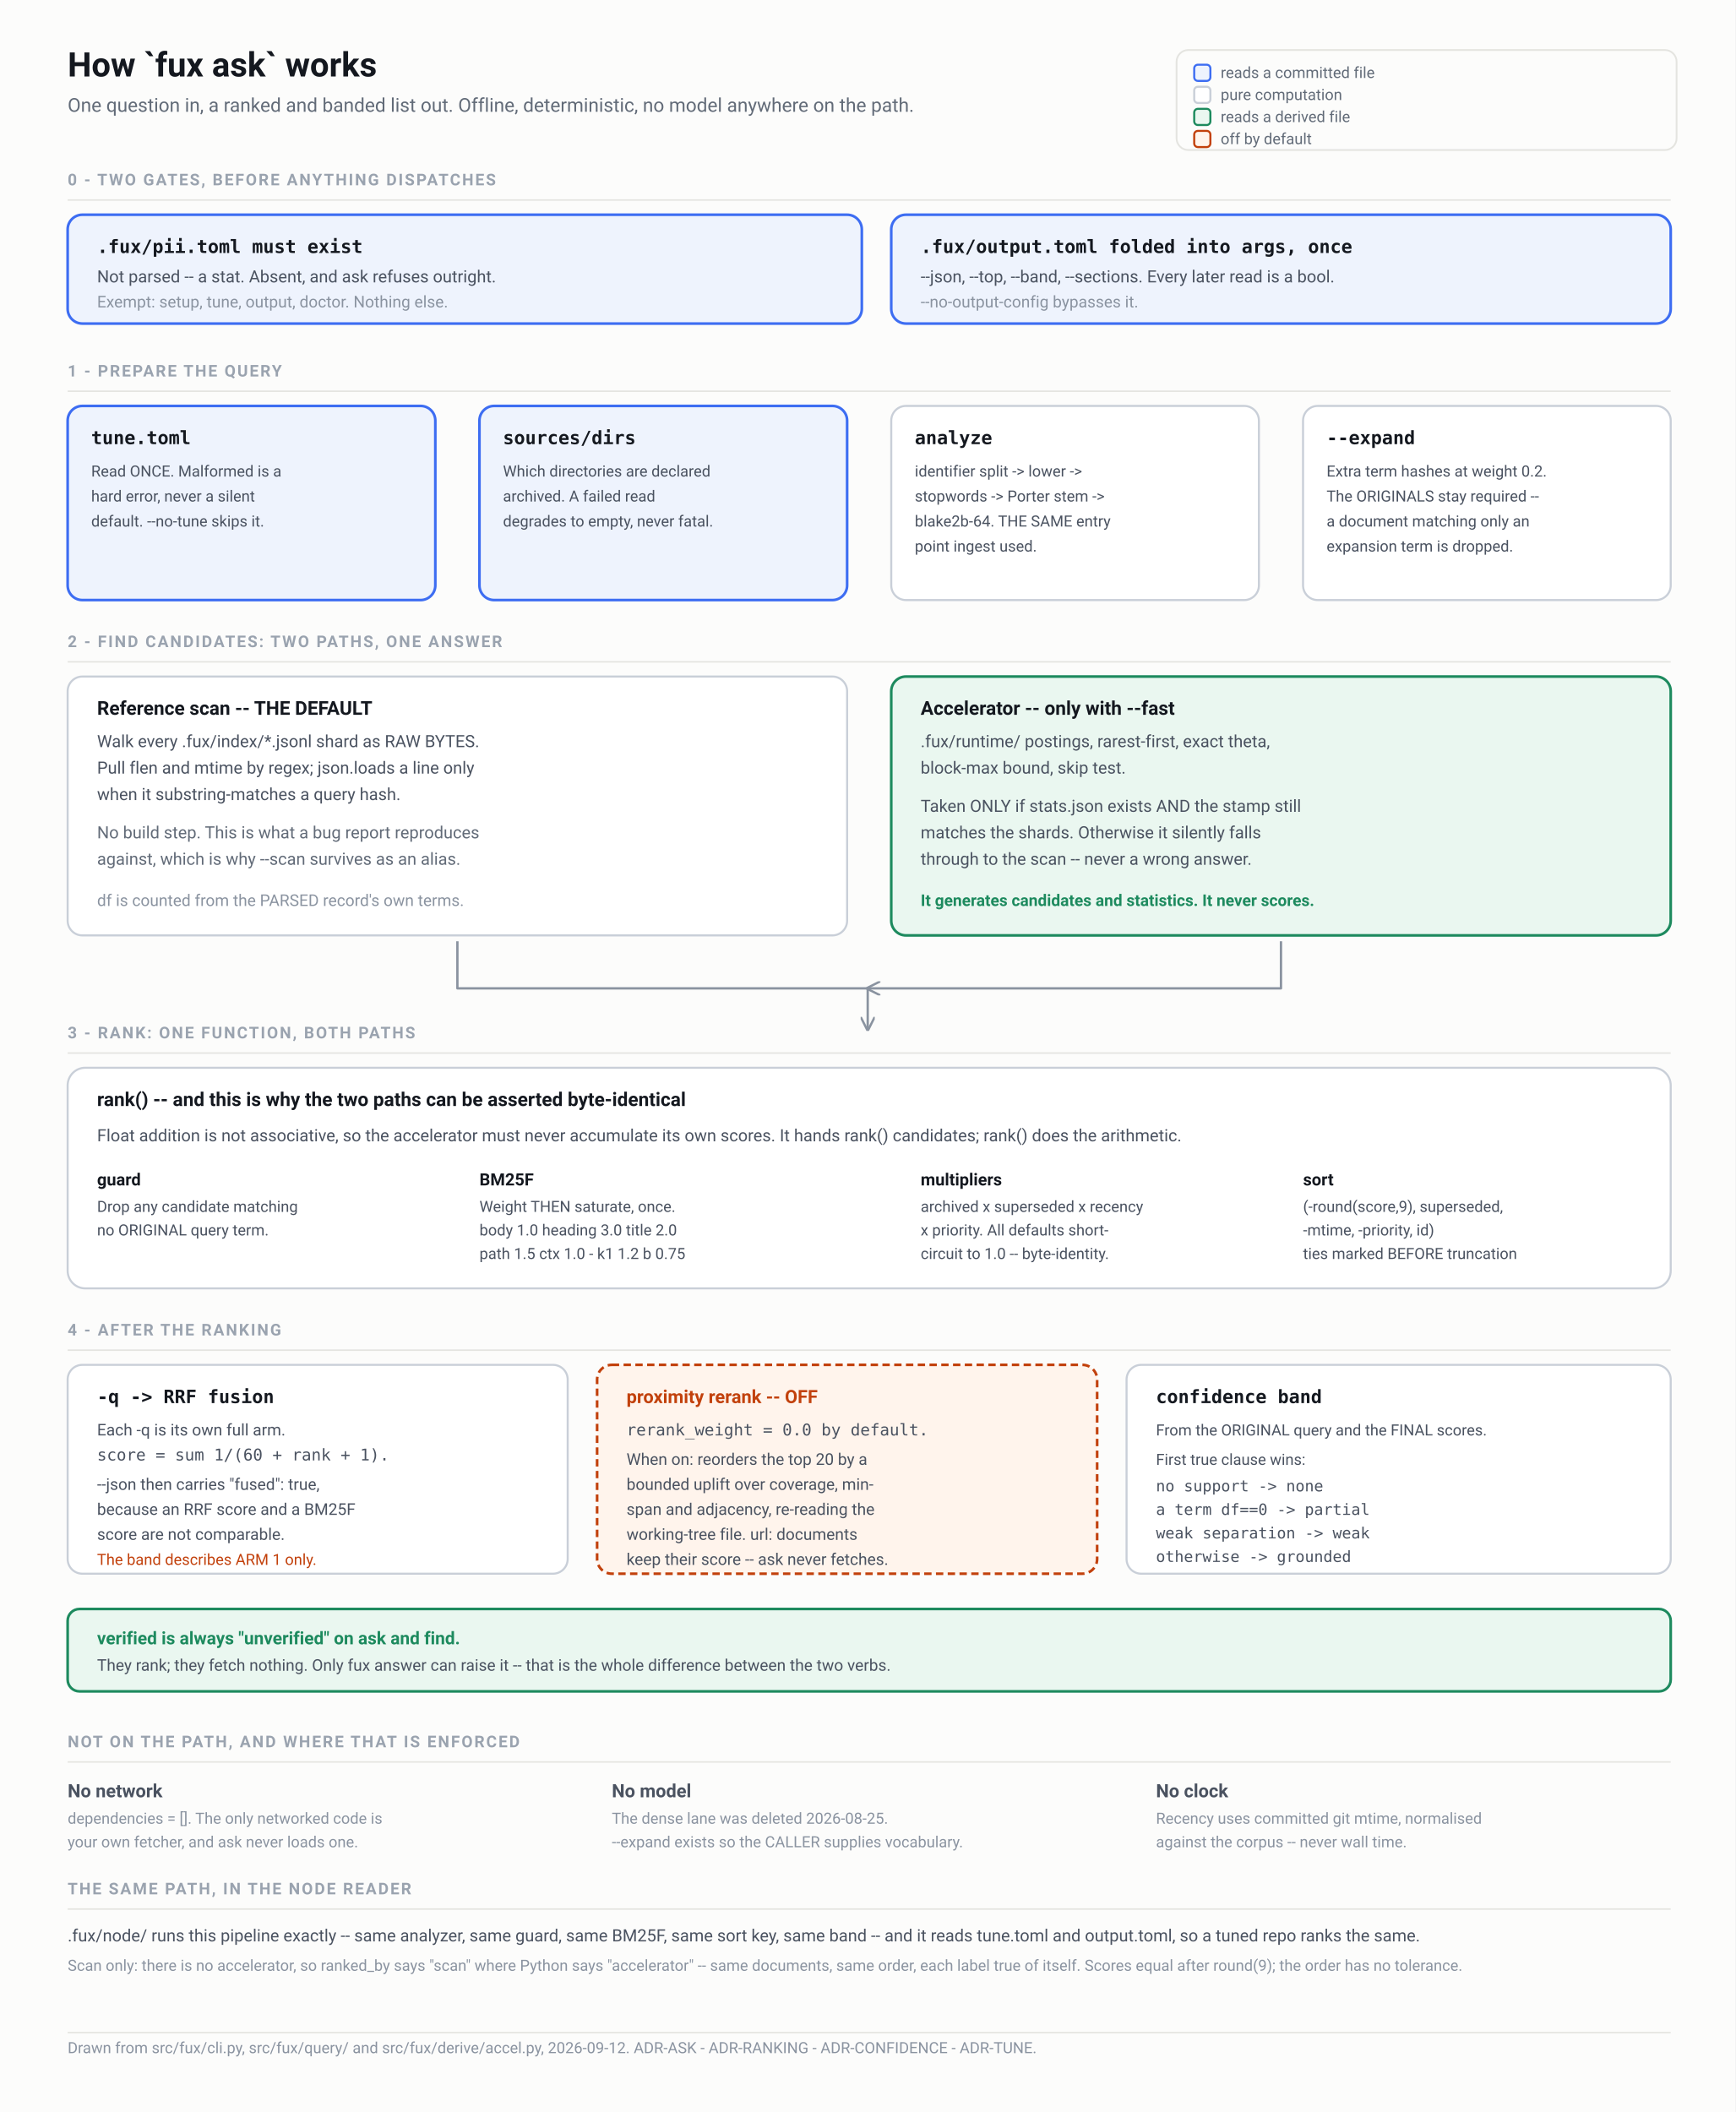
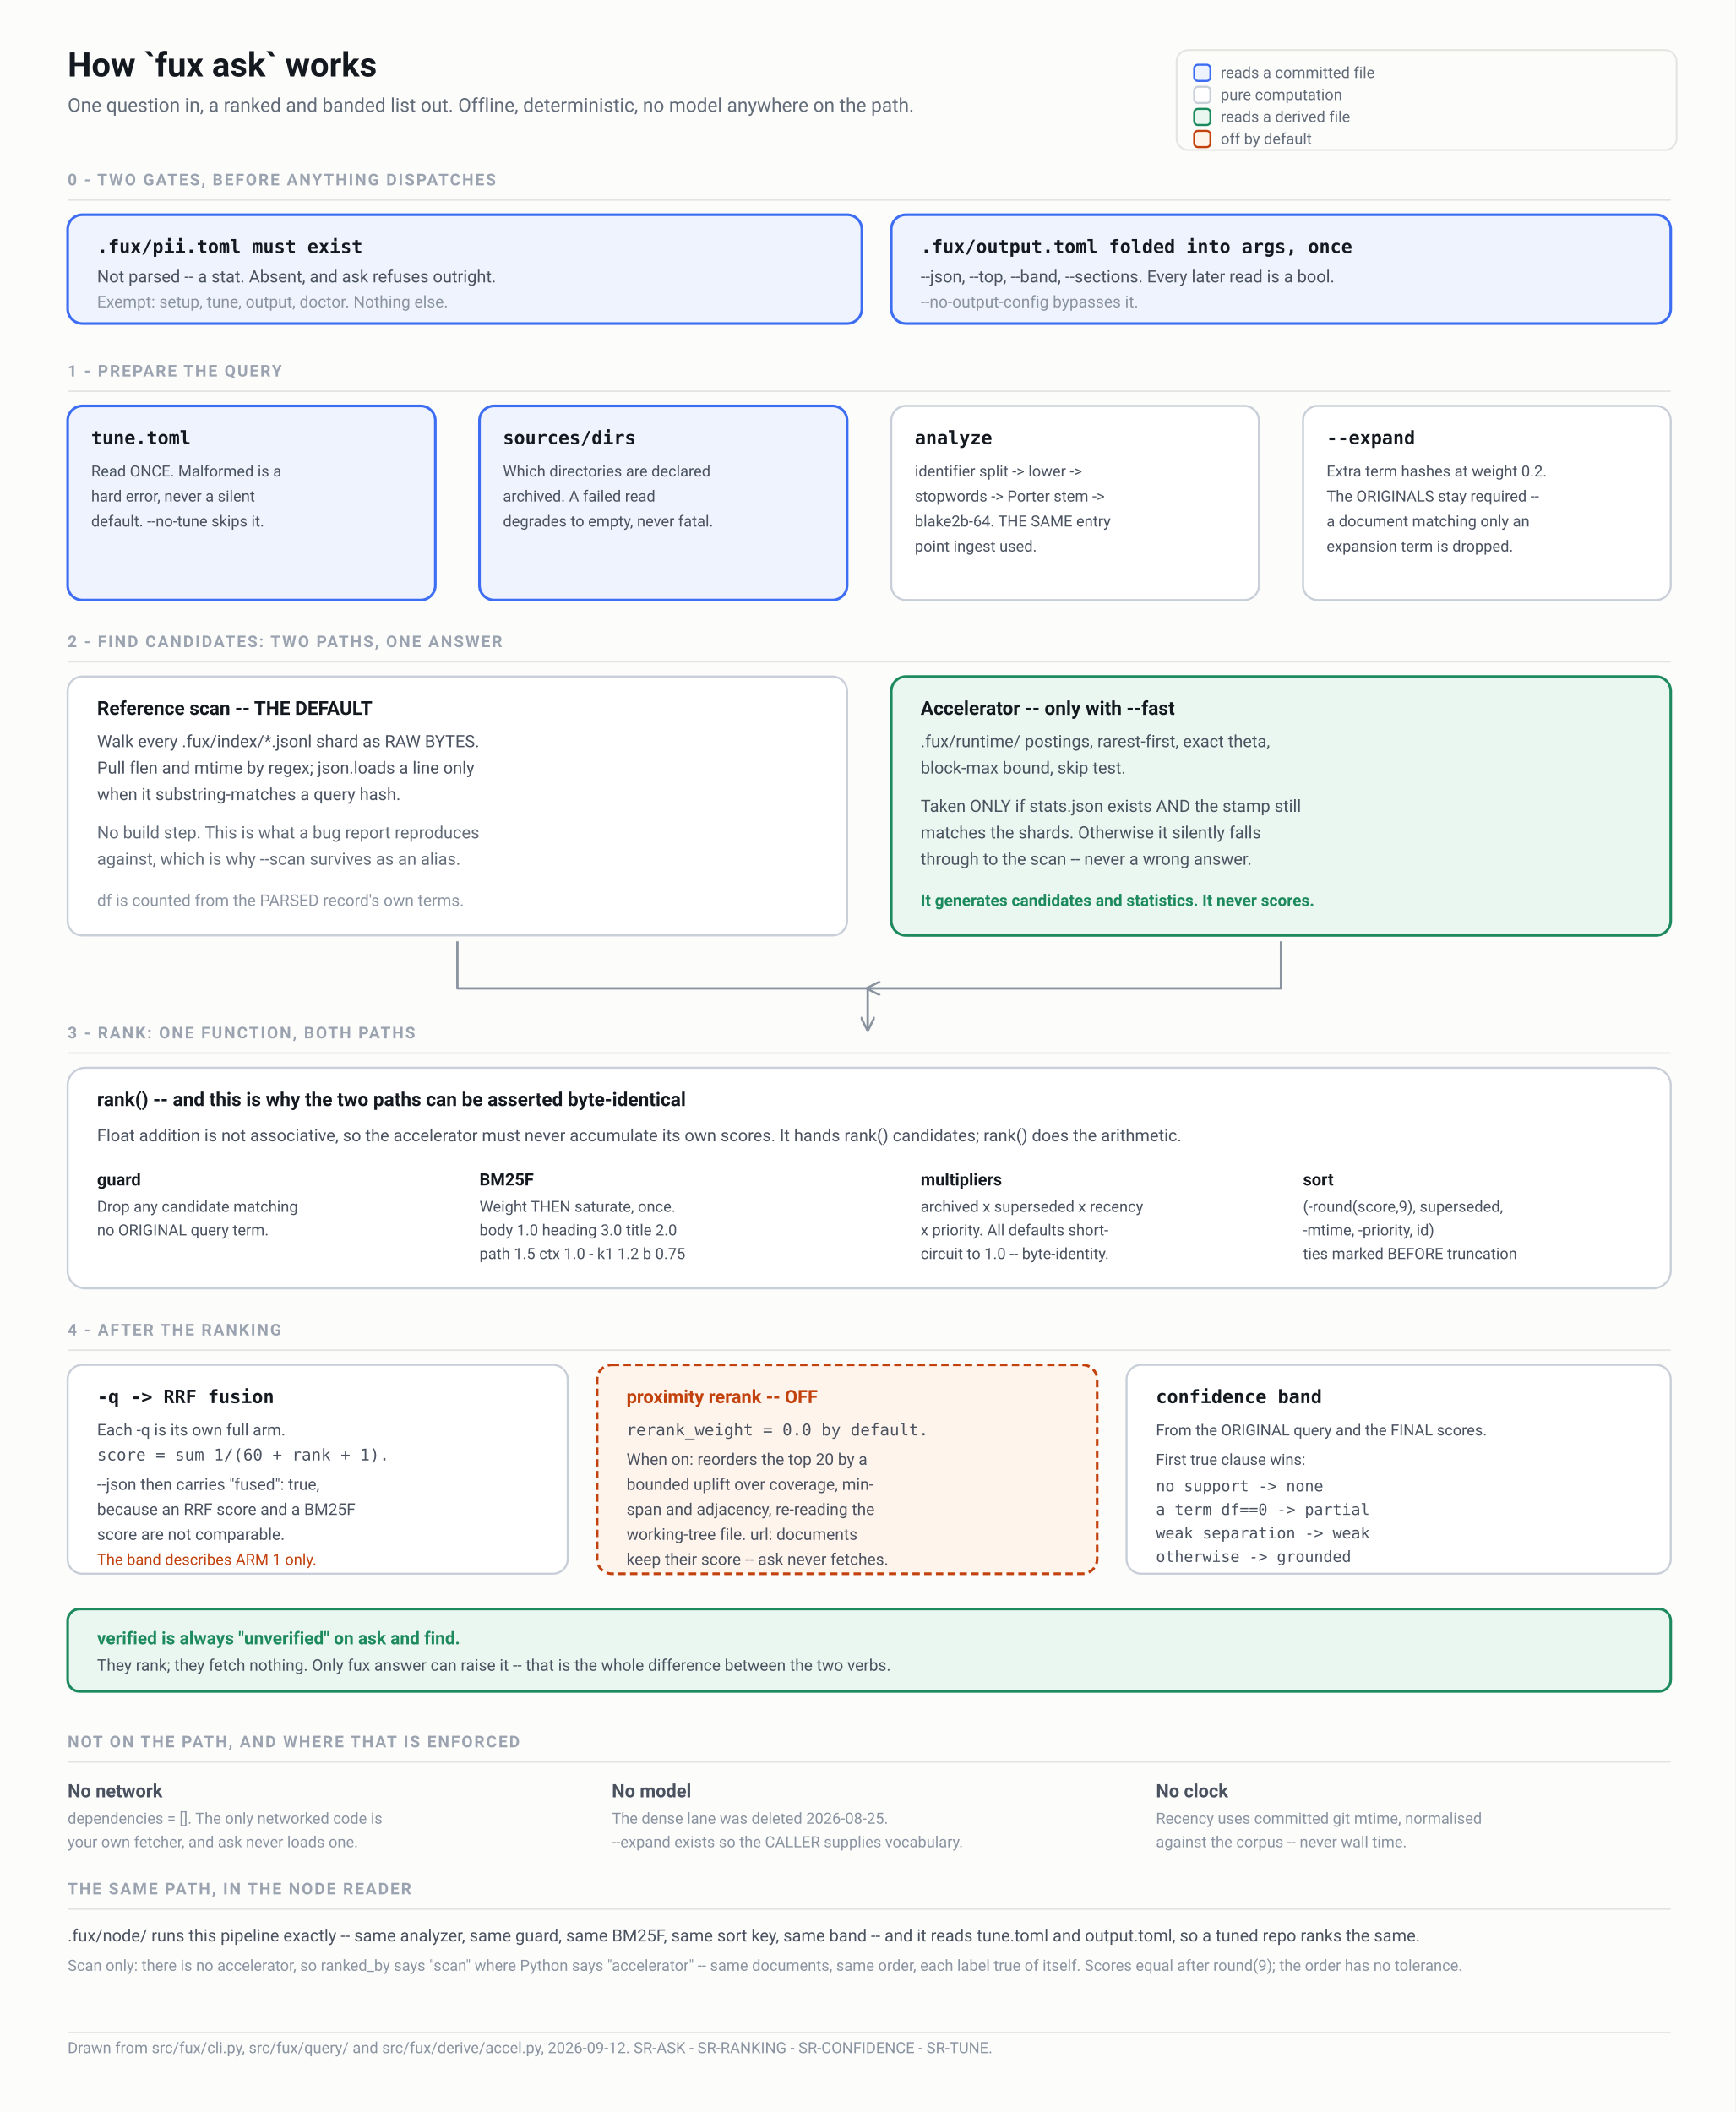
<svg xmlns="http://www.w3.org/2000/svg" viewBox="0 0 1180 1436" width="1180" height="1436" font-family="system-ui, -apple-system, 'Segoe UI', Roboto, sans-serif">
  <defs>
    <marker id="a" viewBox="0 0 10 10" refX="9" refY="5" markerWidth="6" markerHeight="6" orient="auto-start-reverse">
      <path d="M0,0 L10,5 L0,10" fill="none" stroke="#3d6df2" stroke-width="1.8" stroke-linecap="round" stroke-linejoin="round" />
    </marker>
    <marker id="g" viewBox="0 0 10 10" refX="9" refY="5" markerWidth="6" markerHeight="6" orient="auto-start-reverse">
      <path d="M0,0 L10,5 L0,10" fill="none" stroke="#1d8a5e" stroke-width="1.8" stroke-linecap="round" stroke-linejoin="round" />
    </marker>
    <marker id="m" viewBox="0 0 10 10" refX="9" refY="5" markerWidth="6" markerHeight="6" orient="auto-start-reverse">
      <path d="M0,0 L10,5 L0,10" fill="none" stroke="#8a93a0" stroke-width="1.6" stroke-linecap="round" stroke-linejoin="round" />
    </marker>
    <marker id="o" viewBox="0 0 10 10" refX="9" refY="5" markerWidth="6" markerHeight="6" orient="auto-start-reverse">
      <path d="M0,0 L10,5 L0,10" fill="none" stroke="#c2410c" stroke-width="1.8" stroke-linecap="round" stroke-linejoin="round" />
    </marker>
  </defs>
  <rect width="1180" height="1436" fill="#fcfcfb" />
  <text x="46" y="52" font-size="23" font-weight="600" fill="#14181f">How `fux ask` works</text>
  <text x="46" y="76" font-size="13" fill="#626b78">One question in, a ranked and banded list out. Offline, deterministic, no model anywhere on the path.</text>
  <rect x="800" y="34" width="340" height="68" rx="8" fill="#fcfcfb" stroke="#e4e4e0" stroke-width="1.2" />
  <rect x="812" y="44" width="11" height="11" rx="2.5" fill="#eef3fd" stroke="#3d6df2" stroke-width="1.4" />
  <text x="830" y="53" font-size="10.5" fill="#626b78">reads a committed file</text>
  <rect x="812" y="59" width="11" height="11" rx="2.5" fill="#ffffff" stroke="#c9cfd8" stroke-width="1.4" />
  <text x="830" y="68" font-size="10.5" fill="#626b78">pure computation</text>
  <rect x="812" y="74" width="11" height="11" rx="2.5" fill="#eaf7f0" stroke="#1d8a5e" stroke-width="1.4" />
  <text x="830" y="83" font-size="10.5" fill="#626b78">reads a derived file</text>
  <rect x="812" y="89" width="11" height="11" rx="2.5" fill="#fff4ec" stroke="#c2410c" stroke-width="1.4" />
  <text x="830" y="98" font-size="10.5" fill="#626b78">off by default</text>
  <text x="46" y="126" font-size="11" fill="#9aa3af" font-weight="600" letter-spacing="1.1">0 - TWO GATES, BEFORE ANYTHING DISPATCHES</text>
  <line x1="46" y1="136" x2="1136" y2="136" stroke="#e4e4e0" stroke-width="1" />
  <rect x="46" y="146" width="540" height="74" rx="10" fill="#eef3fd" stroke="#3d6df2" stroke-width="1.8" />
  <text x="66" y="172" font-size="12.5" fill="#14181f" font-weight="600" font-family="ui-monospace, Menlo, monospace">.fux/pii.toml must exist</text>
  <text x="66" y="192" font-size="11.5" fill="#4a5260">Not parsed -- a stat. Absent, and ask refuses outright.</text>
  <text x="66" y="209" font-size="11" fill="#8a93a0">Exempt: setup, tune, output, doctor. Nothing else.</text>
  <rect x="606" y="146" width="530" height="74" rx="10" fill="#eef3fd" stroke="#3d6df2" stroke-width="1.8" />
  <text x="626" y="172" font-size="12.5" fill="#14181f" font-weight="600" font-family="ui-monospace, Menlo, monospace">.fux/output.toml folded into args, once</text>
  <text x="626" y="192" font-size="11.5" fill="#4a5260">--json, --top, --band, --sections. Every later read is a bool.</text>
  <text x="626" y="209" font-size="11" fill="#8a93a0">--no-output-config bypasses it.</text>
  <text x="46" y="256" font-size="11" fill="#9aa3af" font-weight="600" letter-spacing="1.1">1 - PREPARE THE QUERY</text>
  <line x1="46" y1="266" x2="1136" y2="266" stroke="#e4e4e0" stroke-width="1" />
  <rect x="46" y="276" width="250" height="132" rx="10" fill="#eef3fd" stroke="#3d6df2" stroke-width="1.8" />
  <text x="62" y="302" font-size="12.5" fill="#14181f" font-weight="600" font-family="ui-monospace, Menlo, monospace">tune.toml</text>
  <text x="62" y="324" font-size="10.5" fill="#4a5260">Read ONCE. Malformed is a</text>
  <text x="62" y="341" font-size="10.5" fill="#4a5260">hard error, never a silent</text>
  <text x="62" y="358" font-size="10.5" fill="#4a5260">default. --no-tune skips it.</text>
  <rect x="326" y="276" width="250" height="132" rx="10" fill="#eef3fd" stroke="#3d6df2" stroke-width="1.8" />
  <text x="342" y="302" font-size="12.5" fill="#14181f" font-weight="600" font-family="ui-monospace, Menlo, monospace">sources/dirs</text>
  <text x="342" y="324" font-size="10.5" fill="#4a5260">Which directories are declared</text>
  <text x="342" y="341" font-size="10.5" fill="#4a5260">archived. A failed read</text>
  <text x="342" y="358" font-size="10.5" fill="#4a5260">degrades to empty, never fatal.</text>
  <rect x="606" y="276" width="250" height="132" rx="10" fill="#ffffff" stroke="#c9cfd8" stroke-width="1.4" />
  <text x="622" y="302" font-size="12.5" fill="#14181f" font-weight="600" font-family="ui-monospace, Menlo, monospace">analyze</text>
  <text x="622" y="324" font-size="10.5" fill="#4a5260">identifier split -&gt; lower -&gt;</text>
  <text x="622" y="341" font-size="10.5" fill="#4a5260">stopwords -&gt; Porter stem -&gt;</text>
  <text x="622" y="358" font-size="10.5" fill="#4a5260">blake2b-64. THE SAME entry</text>
  <text x="622" y="375" font-size="10.5" fill="#4a5260">point ingest used.</text>
  <rect x="886" y="276" width="250" height="132" rx="10" fill="#ffffff" stroke="#c9cfd8" stroke-width="1.4" />
  <text x="902" y="302" font-size="12.5" fill="#14181f" font-weight="600" font-family="ui-monospace, Menlo, monospace">--expand</text>
  <text x="902" y="324" font-size="10.5" fill="#4a5260">Extra term hashes at weight 0.2.</text>
  <text x="902" y="341" font-size="10.5" fill="#4a5260">The ORIGINALS stay required --</text>
  <text x="902" y="358" font-size="10.5" fill="#4a5260">a document matching only an</text>
  <text x="902" y="375" font-size="10.5" fill="#4a5260">expansion term is dropped.</text>
  <text x="46" y="440" font-size="11" fill="#9aa3af" font-weight="600" letter-spacing="1.1">2 - FIND CANDIDATES: TWO PATHS, ONE ANSWER</text>
  <line x1="46" y1="450" x2="1136" y2="450" stroke="#e4e4e0" stroke-width="1" />
  <rect x="46" y="460" width="530" height="176" rx="10" fill="#ffffff" stroke="#c9cfd8" stroke-width="1.4" />
  <text x="66" y="486" font-size="13" fill="#14181f" font-weight="600">Reference scan  --  THE DEFAULT</text>
  <text x="66" y="508" font-size="11.5" fill="#4a5260">Walk every .fux/index/*.jsonl shard as RAW BYTES.</text>
  <text x="66" y="526" font-size="11.5" fill="#4a5260">Pull flen and mtime by regex; json.loads a line only</text>
  <text x="66" y="544" font-size="11.5" fill="#4a5260">when it substring-matches a query hash.</text>
  <text x="66" y="570" font-size="11.5" fill="#626b78">No build step. This is what a bug report reproduces</text>
  <text x="66" y="588" font-size="11.5" fill="#626b78">against, which is why --scan survives as an alias.</text>
  <text x="66" y="616" font-size="11" fill="#8a93a0">df is counted from the PARSED record's own terms.</text>
  <rect x="606" y="460" width="530" height="176" rx="10" fill="#eaf7f0" stroke="#1d8a5e" stroke-width="1.8" />
  <text x="626" y="486" font-size="13" fill="#14181f" font-weight="600">Accelerator  --  only with --fast</text>
  <text x="626" y="508" font-size="11.5" fill="#4a5260">.fux/runtime/ postings, rarest-first, exact theta,</text>
  <text x="626" y="526" font-size="11.5" fill="#4a5260">block-max bound, skip test.</text>
  <text x="626" y="552" font-size="11.5" fill="#4a5260">Taken ONLY if stats.json exists AND the stamp still</text>
  <text x="626" y="570" font-size="11.5" fill="#4a5260">matches the shards. Otherwise it silently falls</text>
  <text x="626" y="588" font-size="11.5" fill="#4a5260">through to the scan -- never a wrong answer.</text>
  <text x="626" y="616" font-size="11" fill="#1d8a5e" font-weight="600">It generates candidates and statistics. It never scores.</text>
  <path d="M311,640 L311,672 L590,672 L590,700" fill="none" stroke="#8a93a0" stroke-width="1.6" marker-end="url(#m)" stroke-linejoin="round" />
  <path d="M871,640 L871,672 L590,672" fill="none" stroke="#8a93a0" stroke-width="1.6" marker-end="url(#m)" stroke-linejoin="round" />
  <text x="46" y="706" font-size="11" fill="#9aa3af" font-weight="600" letter-spacing="1.1">3 - RANK: ONE FUNCTION, BOTH PATHS</text>
  <line x1="46" y1="716" x2="1136" y2="716" stroke="#e4e4e0" stroke-width="1" />
  <rect x="46" y="726" width="1090" height="150" rx="12" fill="#ffffff" stroke="#c9cfd8" stroke-width="1.4" />
  <text x="66" y="752" font-size="13" fill="#14181f" font-weight="600">rank()  --  and this is why the two paths can be asserted byte-identical</text>
  <text x="66" y="776" font-size="11.5" fill="#4a5260">Float addition is not associative, so the accelerator must never accumulate its own scores. It hands rank() candidates; rank() does the arithmetic.</text>
  <text x="66" y="806" font-size="11.5" fill="#14181f" font-weight="600">guard</text>
  <text x="66" y="824" font-size="10.5" fill="#4a5260">Drop any candidate matching</text>
  <text x="66" y="840" font-size="10.5" fill="#4a5260">no ORIGINAL query term.</text>
  <text x="326" y="806" font-size="11.5" fill="#14181f" font-weight="600">BM25F</text>
  <text x="326" y="824" font-size="10.5" fill="#4a5260">Weight THEN saturate, once.</text>
  <text x="326" y="840" font-size="10.5" fill="#4a5260">body 1.0 heading 3.0 title 2.0</text>
  <text x="326" y="856" font-size="10.5" fill="#4a5260">path 1.5 ctx 1.0  -  k1 1.2 b 0.75</text>
  <text x="626" y="806" font-size="11.5" fill="#14181f" font-weight="600">multipliers</text>
  <text x="626" y="824" font-size="10.5" fill="#4a5260">archived x superseded x recency</text>
  <text x="626" y="840" font-size="10.5" fill="#4a5260">x priority. All defaults short-</text>
  <text x="626" y="856" font-size="10.5" fill="#4a5260">circuit to 1.0 -- byte-identity.</text>
  <text x="886" y="806" font-size="11.5" fill="#14181f" font-weight="600">sort</text>
  <text x="886" y="824" font-size="10.5" fill="#4a5260">(-round(score,9), superseded,</text>
  <text x="886" y="840" font-size="10.5" fill="#4a5260">-mtime, -priority, id)</text>
  <text x="886" y="856" font-size="10.5" fill="#4a5260">ties marked BEFORE truncation</text>
  <text x="46" y="908" font-size="11" fill="#9aa3af" font-weight="600" letter-spacing="1.1">4 - AFTER THE RANKING</text>
  <line x1="46" y1="918" x2="1136" y2="918" stroke="#e4e4e0" stroke-width="1" />
  <rect x="46" y="928" width="340" height="142" rx="10" fill="#ffffff" stroke="#c9cfd8" stroke-width="1.4" />
  <text x="66" y="954" font-size="12.5" fill="#14181f" font-weight="600" font-family="ui-monospace, Menlo, monospace">-q  -&gt;  RRF fusion</text>
  <text x="66" y="976" font-size="11" fill="#4a5260">Each -q is its own full arm.</text>
  <text x="66" y="993" font-size="11" fill="#4a5260" font-family="ui-monospace, Menlo, monospace">score = sum 1/(60 + rank + 1).</text>
  <text x="66" y="1013" font-size="11" fill="#4a5260">--json then carries "fused": true,</text>
  <text x="66" y="1030" font-size="11" fill="#4a5260">because an RRF score and a BM25F</text>
  <text x="66" y="1047" font-size="11" fill="#4a5260">score are not comparable.</text>
  <text x="66" y="1064" font-size="10.5" fill="#c2410c">The band describes ARM 1 only.</text>
  <rect x="406" y="928" width="340" height="142" rx="10" fill="#fff4ec" stroke="#c2410c" stroke-width="1.8" stroke-dasharray="5 3" />
  <text x="426" y="954" font-size="12.5" fill="#c2410c" font-weight="600">proximity rerank  --  OFF</text>
  <text x="426" y="976" font-size="11" fill="#4a5260" font-family="ui-monospace, Menlo, monospace">rerank_weight = 0.0 by default.</text>
  <text x="426" y="996" font-size="11" fill="#4a5260">When on: reorders the top 20 by a</text>
  <text x="426" y="1013" font-size="11" fill="#4a5260">bounded uplift over coverage, min-</text>
  <text x="426" y="1030" font-size="11" fill="#4a5260">span and adjacency, re-reading the</text>
  <text x="426" y="1047" font-size="11" fill="#4a5260">working-tree file. url: documents</text>
  <text x="426" y="1064" font-size="11" fill="#4a5260">keep their score -- ask never fetches.</text>
  <rect x="766" y="928" width="370" height="142" rx="10" fill="#ffffff" stroke="#c9cfd8" stroke-width="1.4" />
  <text x="786" y="954" font-size="12.5" fill="#14181f" font-weight="600" font-family="ui-monospace, Menlo, monospace">confidence band</text>
  <text x="786" y="976" font-size="10.5" fill="#4a5260">From the ORIGINAL query and the FINAL scores.</text>
  <text x="786" y="996" font-size="10.5" fill="#4a5260">First true clause wins:</text>
  <text x="786" y="1014" font-size="10.5" fill="#4a5260" font-family="ui-monospace, Menlo, monospace">no support        -&gt; none</text>
  <text x="786" y="1030" font-size="10.5" fill="#4a5260" font-family="ui-monospace, Menlo, monospace">a term df==0      -&gt; partial</text>
  <text x="786" y="1046" font-size="10.5" fill="#4a5260" font-family="ui-monospace, Menlo, monospace">weak separation   -&gt; weak</text>
  <text x="786" y="1062" font-size="10.5" fill="#4a5260" font-family="ui-monospace, Menlo, monospace">otherwise         -&gt; grounded</text>
  <rect x="46" y="1094" width="1090" height="56" rx="8" fill="#eaf7f0" stroke="#1d8a5e" stroke-width="1.8" />
  <text x="66" y="1118" font-size="12" fill="#1d8a5e" font-weight="600">verified is always "unverified" on ask and find.</text>
  <text x="66" y="1136" font-size="11" fill="#4a5260">They rank; they fetch nothing. Only fux answer can raise it -- that is the whole difference between the two verbs.</text>
  <text x="46" y="1188" font-size="11" fill="#9aa3af" font-weight="600" letter-spacing="1.1">NOT ON THE PATH, AND WHERE THAT IS ENFORCED</text>
  <line x1="46" y1="1198" x2="1136" y2="1198" stroke="#e4e4e0" stroke-width="1" />
  <text x="46" y="1222" font-size="12.5" fill="#4a5260" font-weight="600">No network</text>
  <text x="46" y="1240" font-size="10.5" fill="#8a93a0">dependencies = []. The only networked code is</text>
  <text x="46" y="1256" font-size="10.5" fill="#8a93a0">your own fetcher, and ask never loads one.</text>
  <text x="416" y="1222" font-size="12.5" fill="#4a5260" font-weight="600">No model</text>
  <text x="416" y="1240" font-size="10.5" fill="#8a93a0">The dense lane was deleted 2026-08-25.</text>
  <text x="416" y="1256" font-size="10.5" fill="#8a93a0">--expand exists so the CALLER supplies vocabulary.</text>
  <text x="786" y="1222" font-size="12.5" fill="#4a5260" font-weight="600">No clock</text>
  <text x="786" y="1240" font-size="10.5" fill="#8a93a0">Recency uses committed git mtime, normalised</text>
  <text x="786" y="1256" font-size="10.5" fill="#8a93a0">against the corpus -- never wall time.</text>
  <text x="46" y="1288" font-size="11" fill="#9aa3af" font-weight="600" letter-spacing="1.1">THE SAME PATH, IN THE NODE READER</text>
  <line x1="46" y1="1298" x2="1136" y2="1298" stroke="#e4e4e0" stroke-width="1" />
  <text x="46" y="1320" font-size="11.5" fill="#4a5260">.fux/node/ runs this pipeline exactly -- same analyzer, same guard, same BM25F, same sort key, same band -- and it reads tune.toml and output.toml, so a tuned repo ranks the same.</text>
  <text x="46" y="1340" font-size="10.5" fill="#8a93a0">Scan only: there is no accelerator, so ranked_by says "scan" where Python says "accelerator" -- same documents, same order, each label true of itself. Scores equal after round(9); the order has no tolerance.</text>
  <line x1="46" y1="1382" x2="1136" y2="1382" stroke="#e4e4e0" stroke-width="1" />
-   <text x="46" y="1396" font-size="10.5" fill="#8a93a0">Drawn from src/fux/cli.py, src/fux/query/ and src/fux/derive/accel.py, 2026-09-12. ADR-ASK - ADR-RANKING - ADR-CONFIDENCE - ADR-TUNE.</text>
+   <text x="46" y="1396" font-size="10.5" fill="#8a93a0">Drawn from src/fux/cli.py, src/fux/query/ and src/fux/derive/accel.py, 2026-09-12. SR-ASK - SR-RANKING - SR-CONFIDENCE - SR-TUNE.</text>
</svg>
